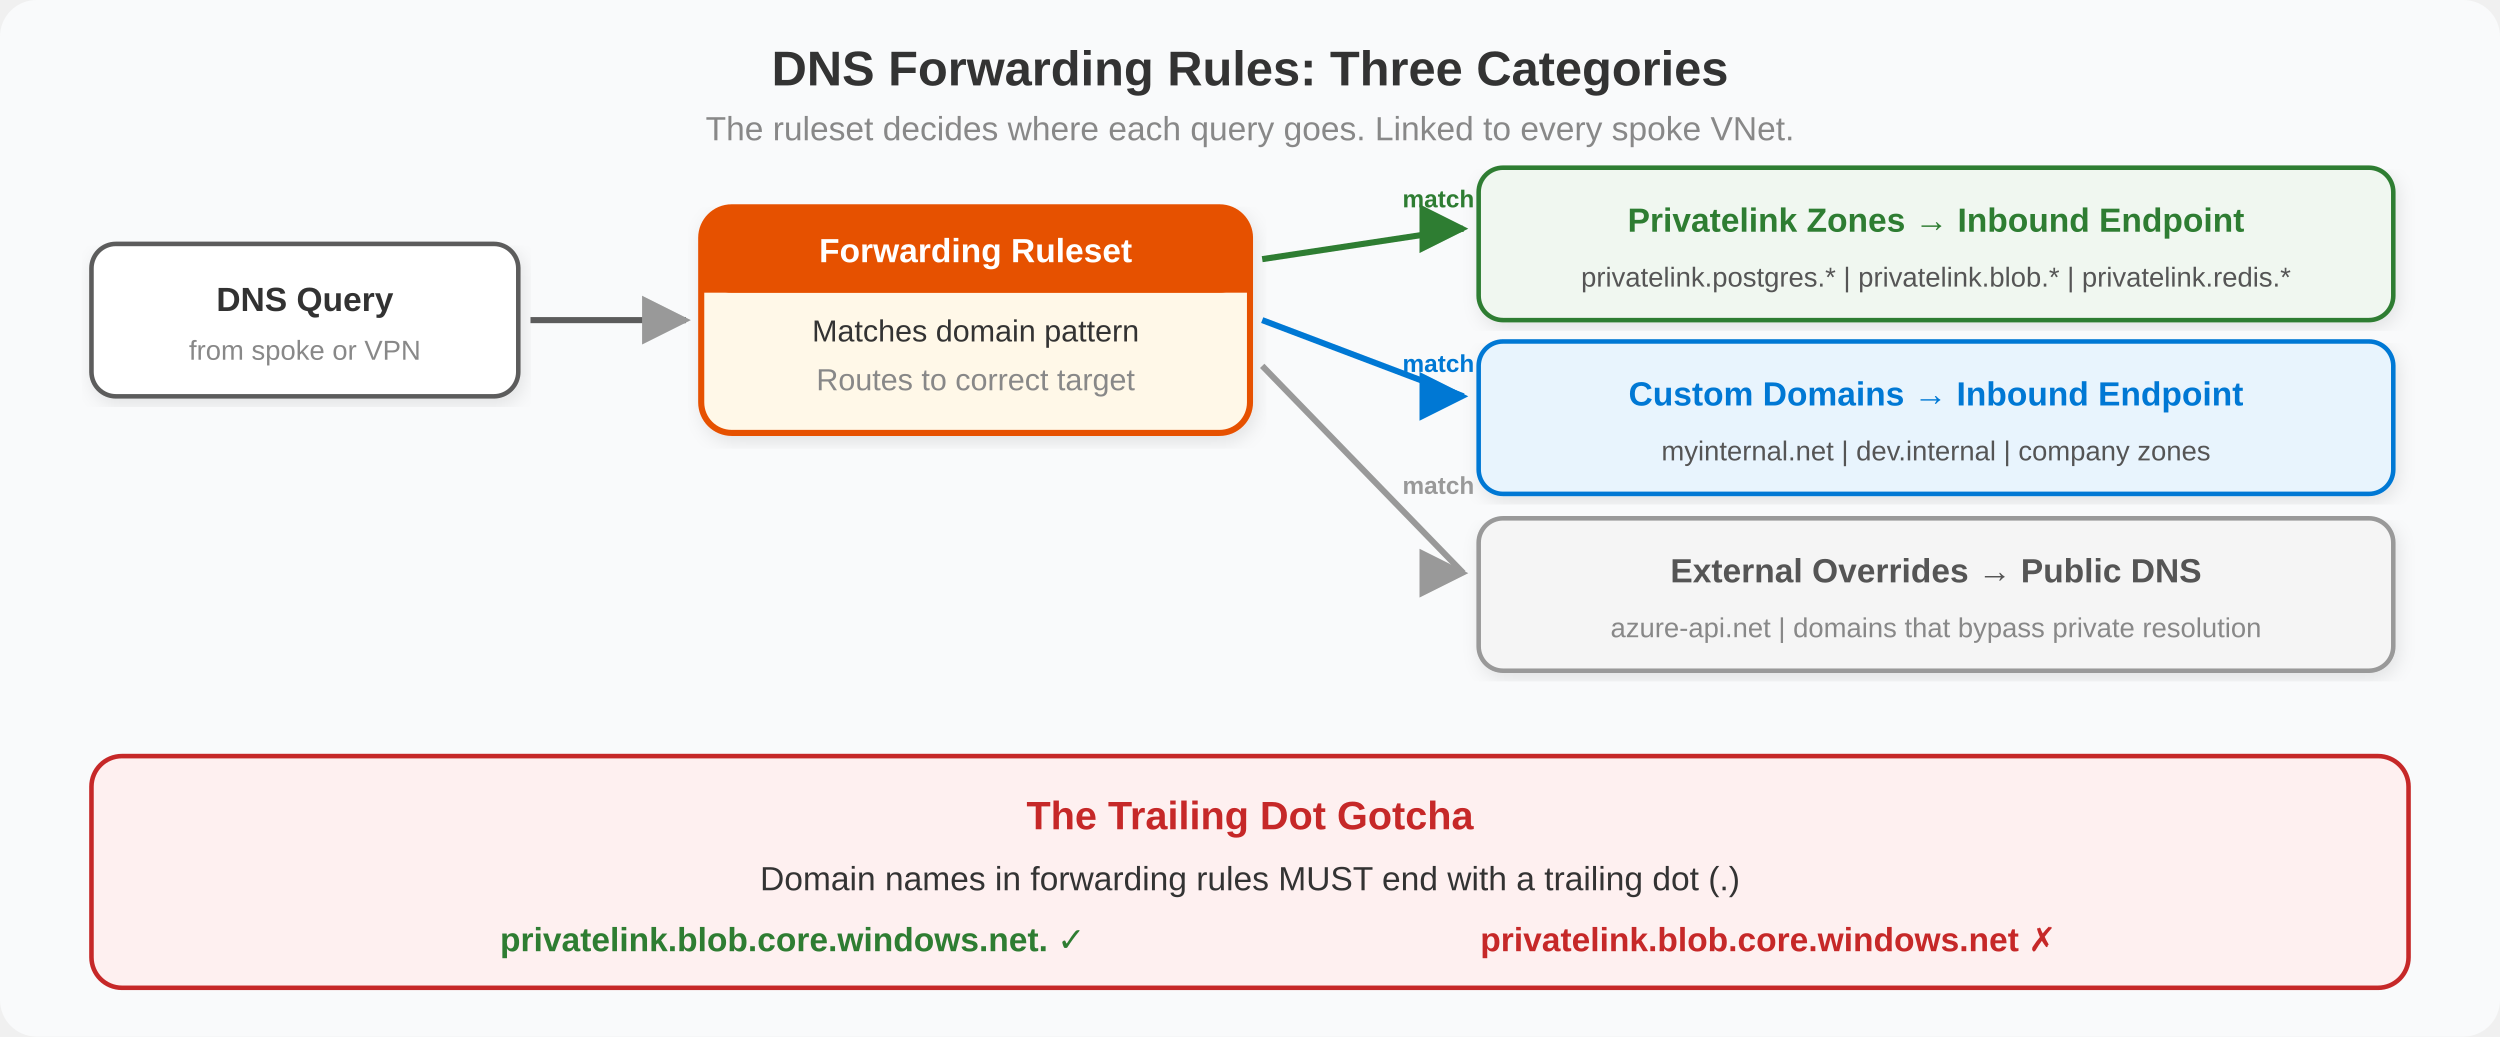
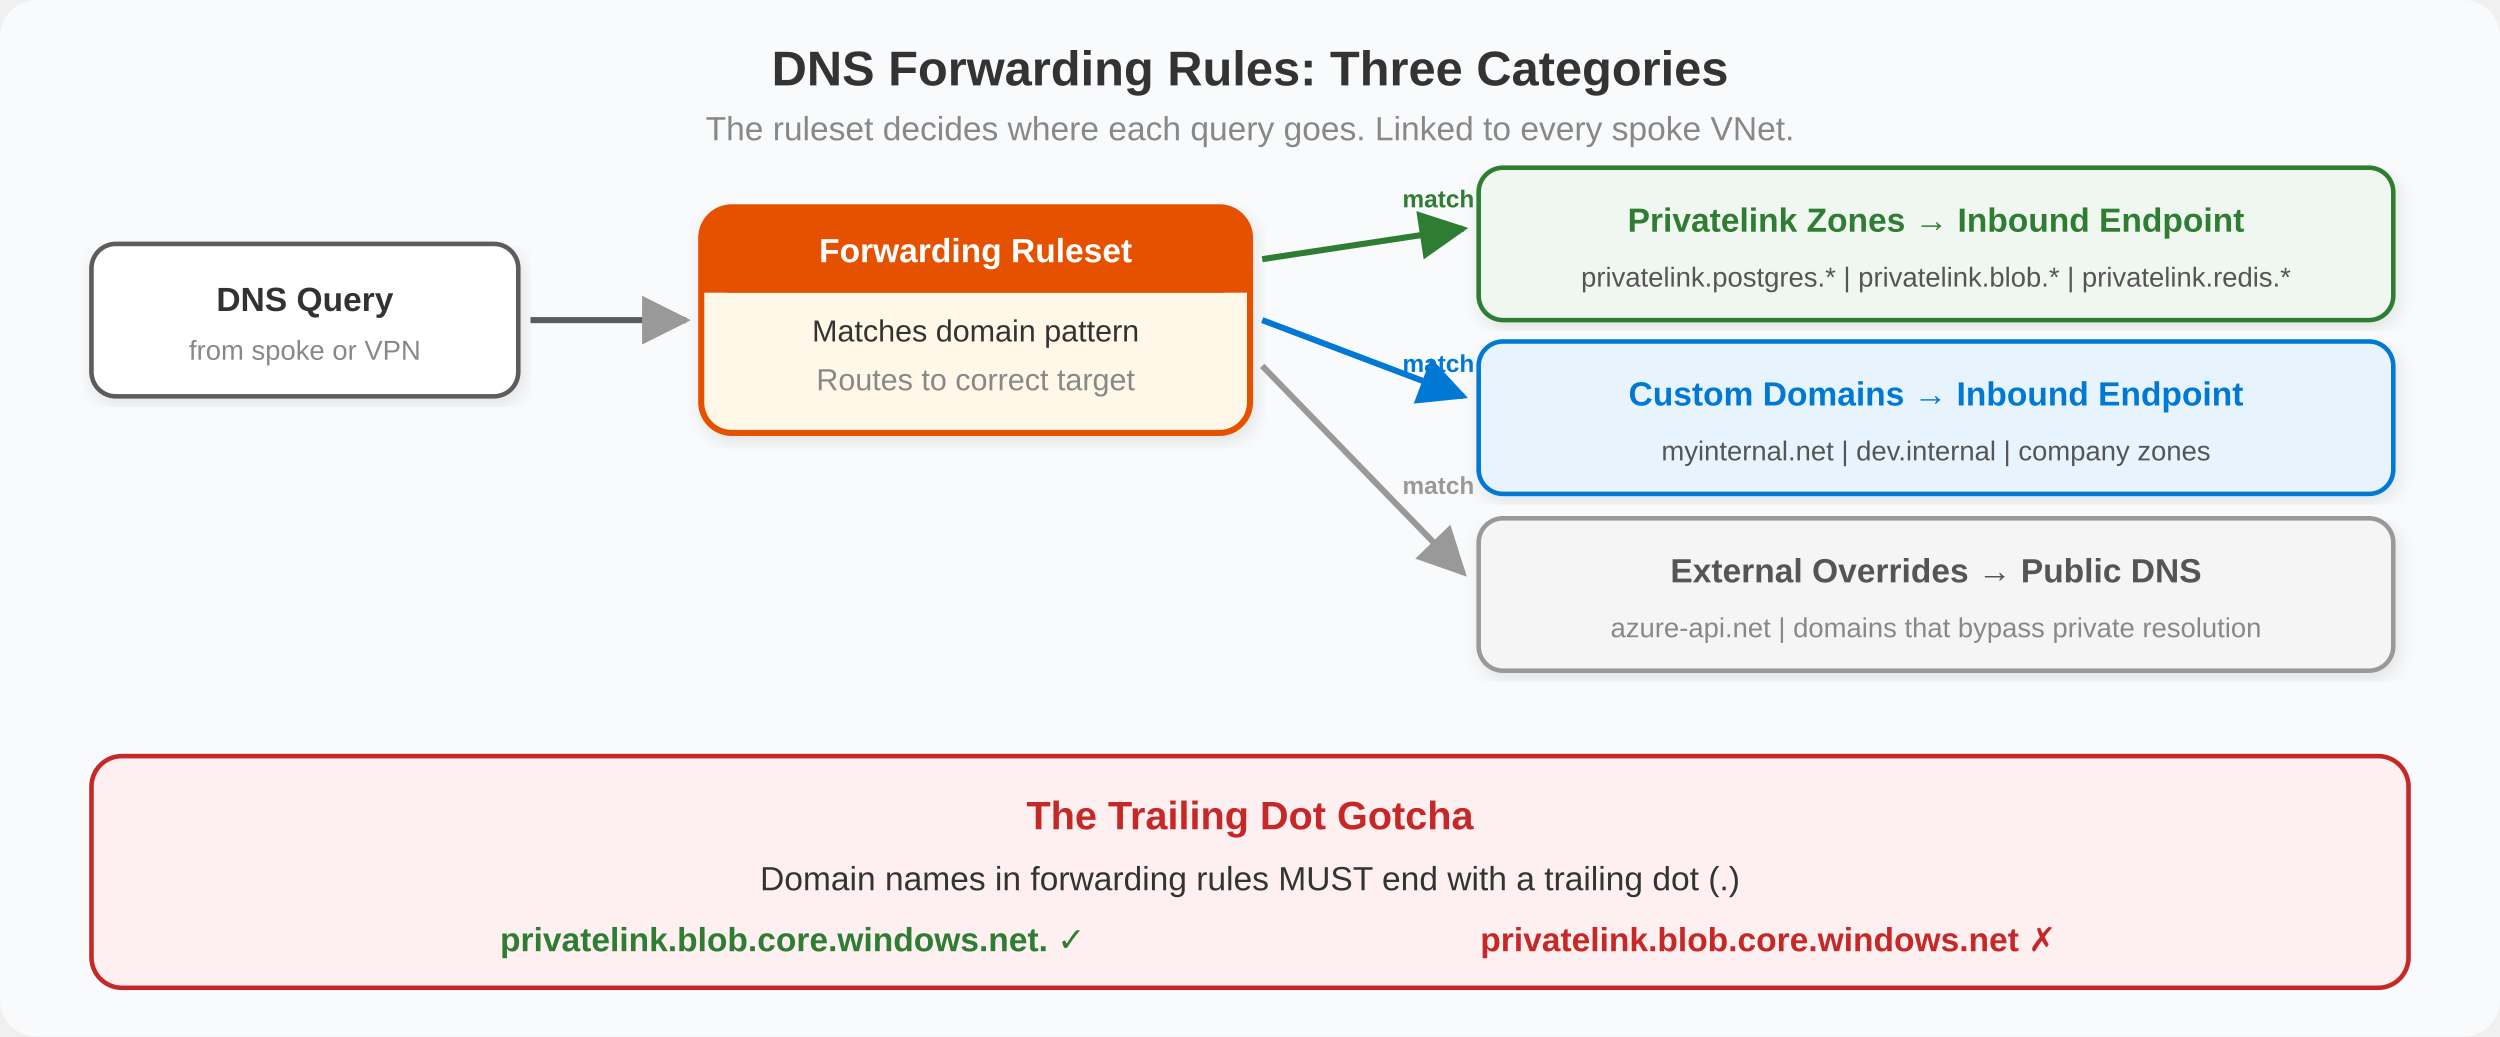
<svg xmlns="http://www.w3.org/2000/svg" viewBox="0 0 820 340" font-family="Segoe UI, Arial, sans-serif">
  <defs>
    <filter id="shadow" x="-3%" y="-3%" width="106%" height="110%">
      <feDropShadow dx="1" dy="2" stdDeviation="3" flood-color="#00000018" />
    </filter>
-     <marker id="arrowB" viewBox="0 0 10 10" refX="9" refY="5" markerWidth="8" markerHeight="8" orient="auto-start-auto">
+     <marker id="arrowB" viewBox="0 0 10 10" refX="9" refY="5" markerWidth="8" markerHeight="8" orient="auto">
      <path d="M 0 0 L 10 5 L 0 10 z" fill="#0078d4" />
    </marker>
-     <marker id="arrowG" viewBox="0 0 10 10" refX="9" refY="5" markerWidth="8" markerHeight="8" orient="auto-start-auto">
+     <marker id="arrowG" viewBox="0 0 10 10" refX="9" refY="5" markerWidth="8" markerHeight="8" orient="auto">
      <path d="M 0 0 L 10 5 L 0 10 z" fill="#2e7d32" />
    </marker>
-     <marker id="arrowO" viewBox="0 0 10 10" refX="9" refY="5" markerWidth="8" markerHeight="8" orient="auto-start-auto">
+     <marker id="arrowO" viewBox="0 0 10 10" refX="9" refY="5" markerWidth="8" markerHeight="8" orient="auto">
      <path d="M 0 0 L 10 5 L 0 10 z" fill="#e65100" />
    </marker>
-     <marker id="arrowGr" viewBox="0 0 10 10" refX="9" refY="5" markerWidth="8" markerHeight="8" orient="auto-start-auto">
+     <marker id="arrowGr" viewBox="0 0 10 10" refX="9" refY="5" markerWidth="8" markerHeight="8" orient="auto">
      <path d="M 0 0 L 10 5 L 0 10 z" fill="#999" />
    </marker>
  </defs>
  <rect width="820" height="340" rx="12" fill="#f9fafb" />
  <text x="410" y="28" text-anchor="middle" fill="#333" font-size="16" font-weight="700">DNS Forwarding Rules: Three Categories</text>
  <text x="410" y="46" text-anchor="middle" fill="#888" font-size="11">The ruleset decides where each query goes. Linked to every spoke VNet.</text>
  <g filter="url(#shadow)">
    <rect x="30" y="80" width="140" height="50" rx="8" fill="#fff" stroke="#5c5c5c" stroke-width="1.5" />
    <text x="100" y="102" text-anchor="middle" fill="#333" font-size="11" font-weight="600">DNS Query</text>
    <text x="100" y="118" text-anchor="middle" fill="#888" font-size="9">from spoke or VPN</text>
  </g>
  <line x1="174" y1="105" x2="225" y2="105" stroke="#5c5c5c" stroke-width="2" marker-end="url(#arrowGr)" />
  <g filter="url(#shadow)">
    <rect x="230" y="68" width="180" height="74" rx="10" fill="#fff8e8" stroke="#e65100" stroke-width="2" />
    <rect x="230" y="68" width="180" height="28" rx="10" fill="#e65100" />
    <rect x="230" y="84" width="180" height="12" fill="#e65100" />
    <text x="320" y="86" text-anchor="middle" fill="#fff" font-size="11" font-weight="700">Forwarding Ruleset</text>
  </g>
  <text x="320" y="112" text-anchor="middle" fill="#333" font-size="10">Matches domain pattern</text>
  <text x="320" y="128" text-anchor="middle" fill="#888" font-size="10">Routes to correct target</text>
  <line x1="414" y1="85" x2="480" y2="75" stroke="#2e7d32" stroke-width="2" marker-end="url(#arrowG)" />
  <g filter="url(#shadow)">
    <rect x="485" y="55" width="300" height="50" rx="8" fill="#f0f7f0" stroke="#2e7d32" stroke-width="1.5" />
    <text x="635" y="76" text-anchor="middle" fill="#2e7d32" font-size="11" font-weight="700">Privatelink Zones → Inbound Endpoint</text>
    <text x="635" y="94" text-anchor="middle" fill="#555" font-size="9">privatelink.postgres.* | privatelink.blob.* | privatelink.redis.*</text>
  </g>
  <text x="460" y="68" fill="#2e7d32" font-size="8" font-weight="600">match</text>
  <line x1="414" y1="105" x2="480" y2="130" stroke="#0078d4" stroke-width="2" marker-end="url(#arrowB)" />
  <g filter="url(#shadow)">
    <rect x="485" y="112" width="300" height="50" rx="8" fill="#e8f4fd" stroke="#0078d4" stroke-width="1.5" />
    <text x="635" y="133" text-anchor="middle" fill="#0078d4" font-size="11" font-weight="700">Custom Domains → Inbound Endpoint</text>
    <text x="635" y="151" text-anchor="middle" fill="#555" font-size="9">myinternal.net | dev.internal | company zones</text>
  </g>
  <text x="460" y="122" fill="#0078d4" font-size="8" font-weight="600">match</text>
  <line x1="414" y1="120" x2="480" y2="188" stroke="#999" stroke-width="2" marker-end="url(#arrowGr)" />
  <g filter="url(#shadow)">
    <rect x="485" y="170" width="300" height="50" rx="8" fill="#f5f5f5" stroke="#999" stroke-width="1.5" />
    <text x="635" y="191" text-anchor="middle" fill="#555" font-size="11" font-weight="700">External Overrides → Public DNS</text>
    <text x="635" y="209" text-anchor="middle" fill="#888" font-size="9">azure-api.net | domains that bypass private resolution</text>
  </g>
  <text x="460" y="162" fill="#999" font-size="8" font-weight="600">match</text>
  <rect x="30" y="248" width="760" height="76" rx="10" fill="#fef0f0" stroke="#c62828" stroke-width="1.5" />
  <text x="410" y="272" text-anchor="middle" fill="#c62828" font-size="13" font-weight="700">The Trailing Dot Gotcha</text>
  <text x="410" y="292" text-anchor="middle" fill="#333" font-size="11">Domain names in forwarding rules MUST end with a trailing dot (.)</text>
  <text x="260" y="312" text-anchor="middle" fill="#2e7d32" font-size="11" font-weight="600">privatelink.blob.core.windows.net.  ✓</text>
  <text x="580" y="312" text-anchor="middle" fill="#c62828" font-size="11" font-weight="600">privatelink.blob.core.windows.net  ✗</text>
  <text x="410" y="318" text-anchor="middle" fill="#888" font-size="9" />
</svg>
